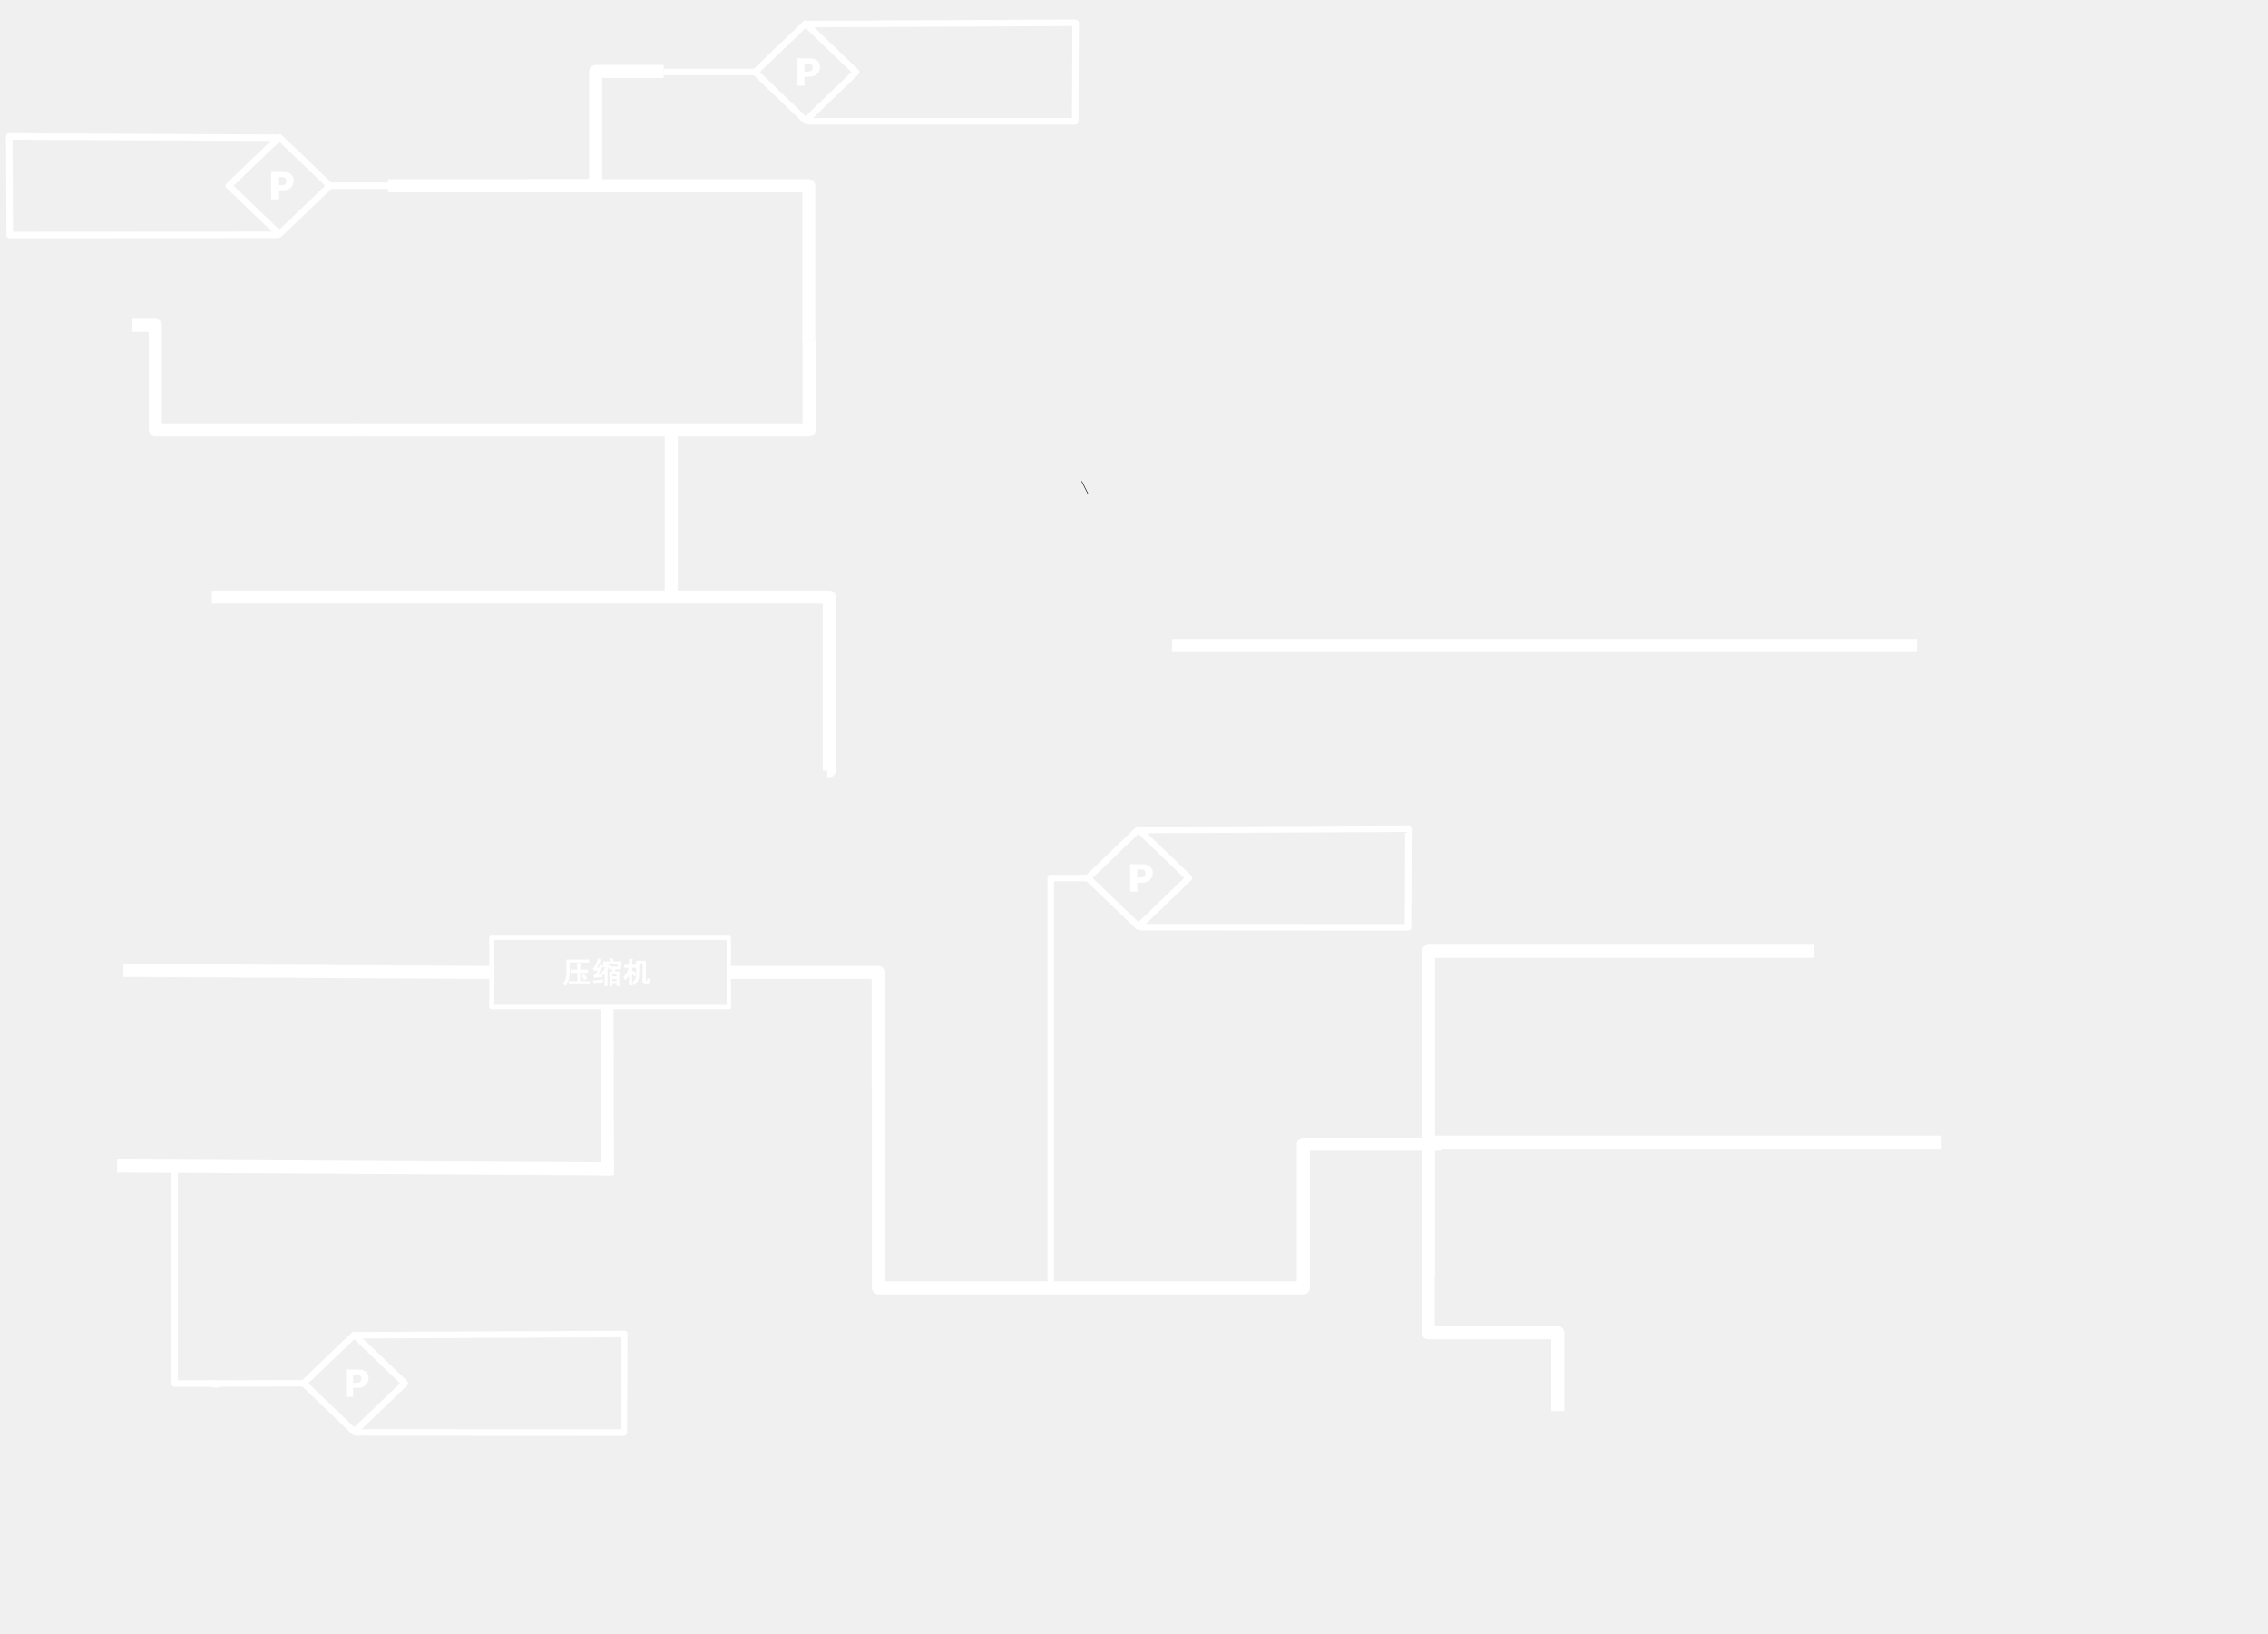
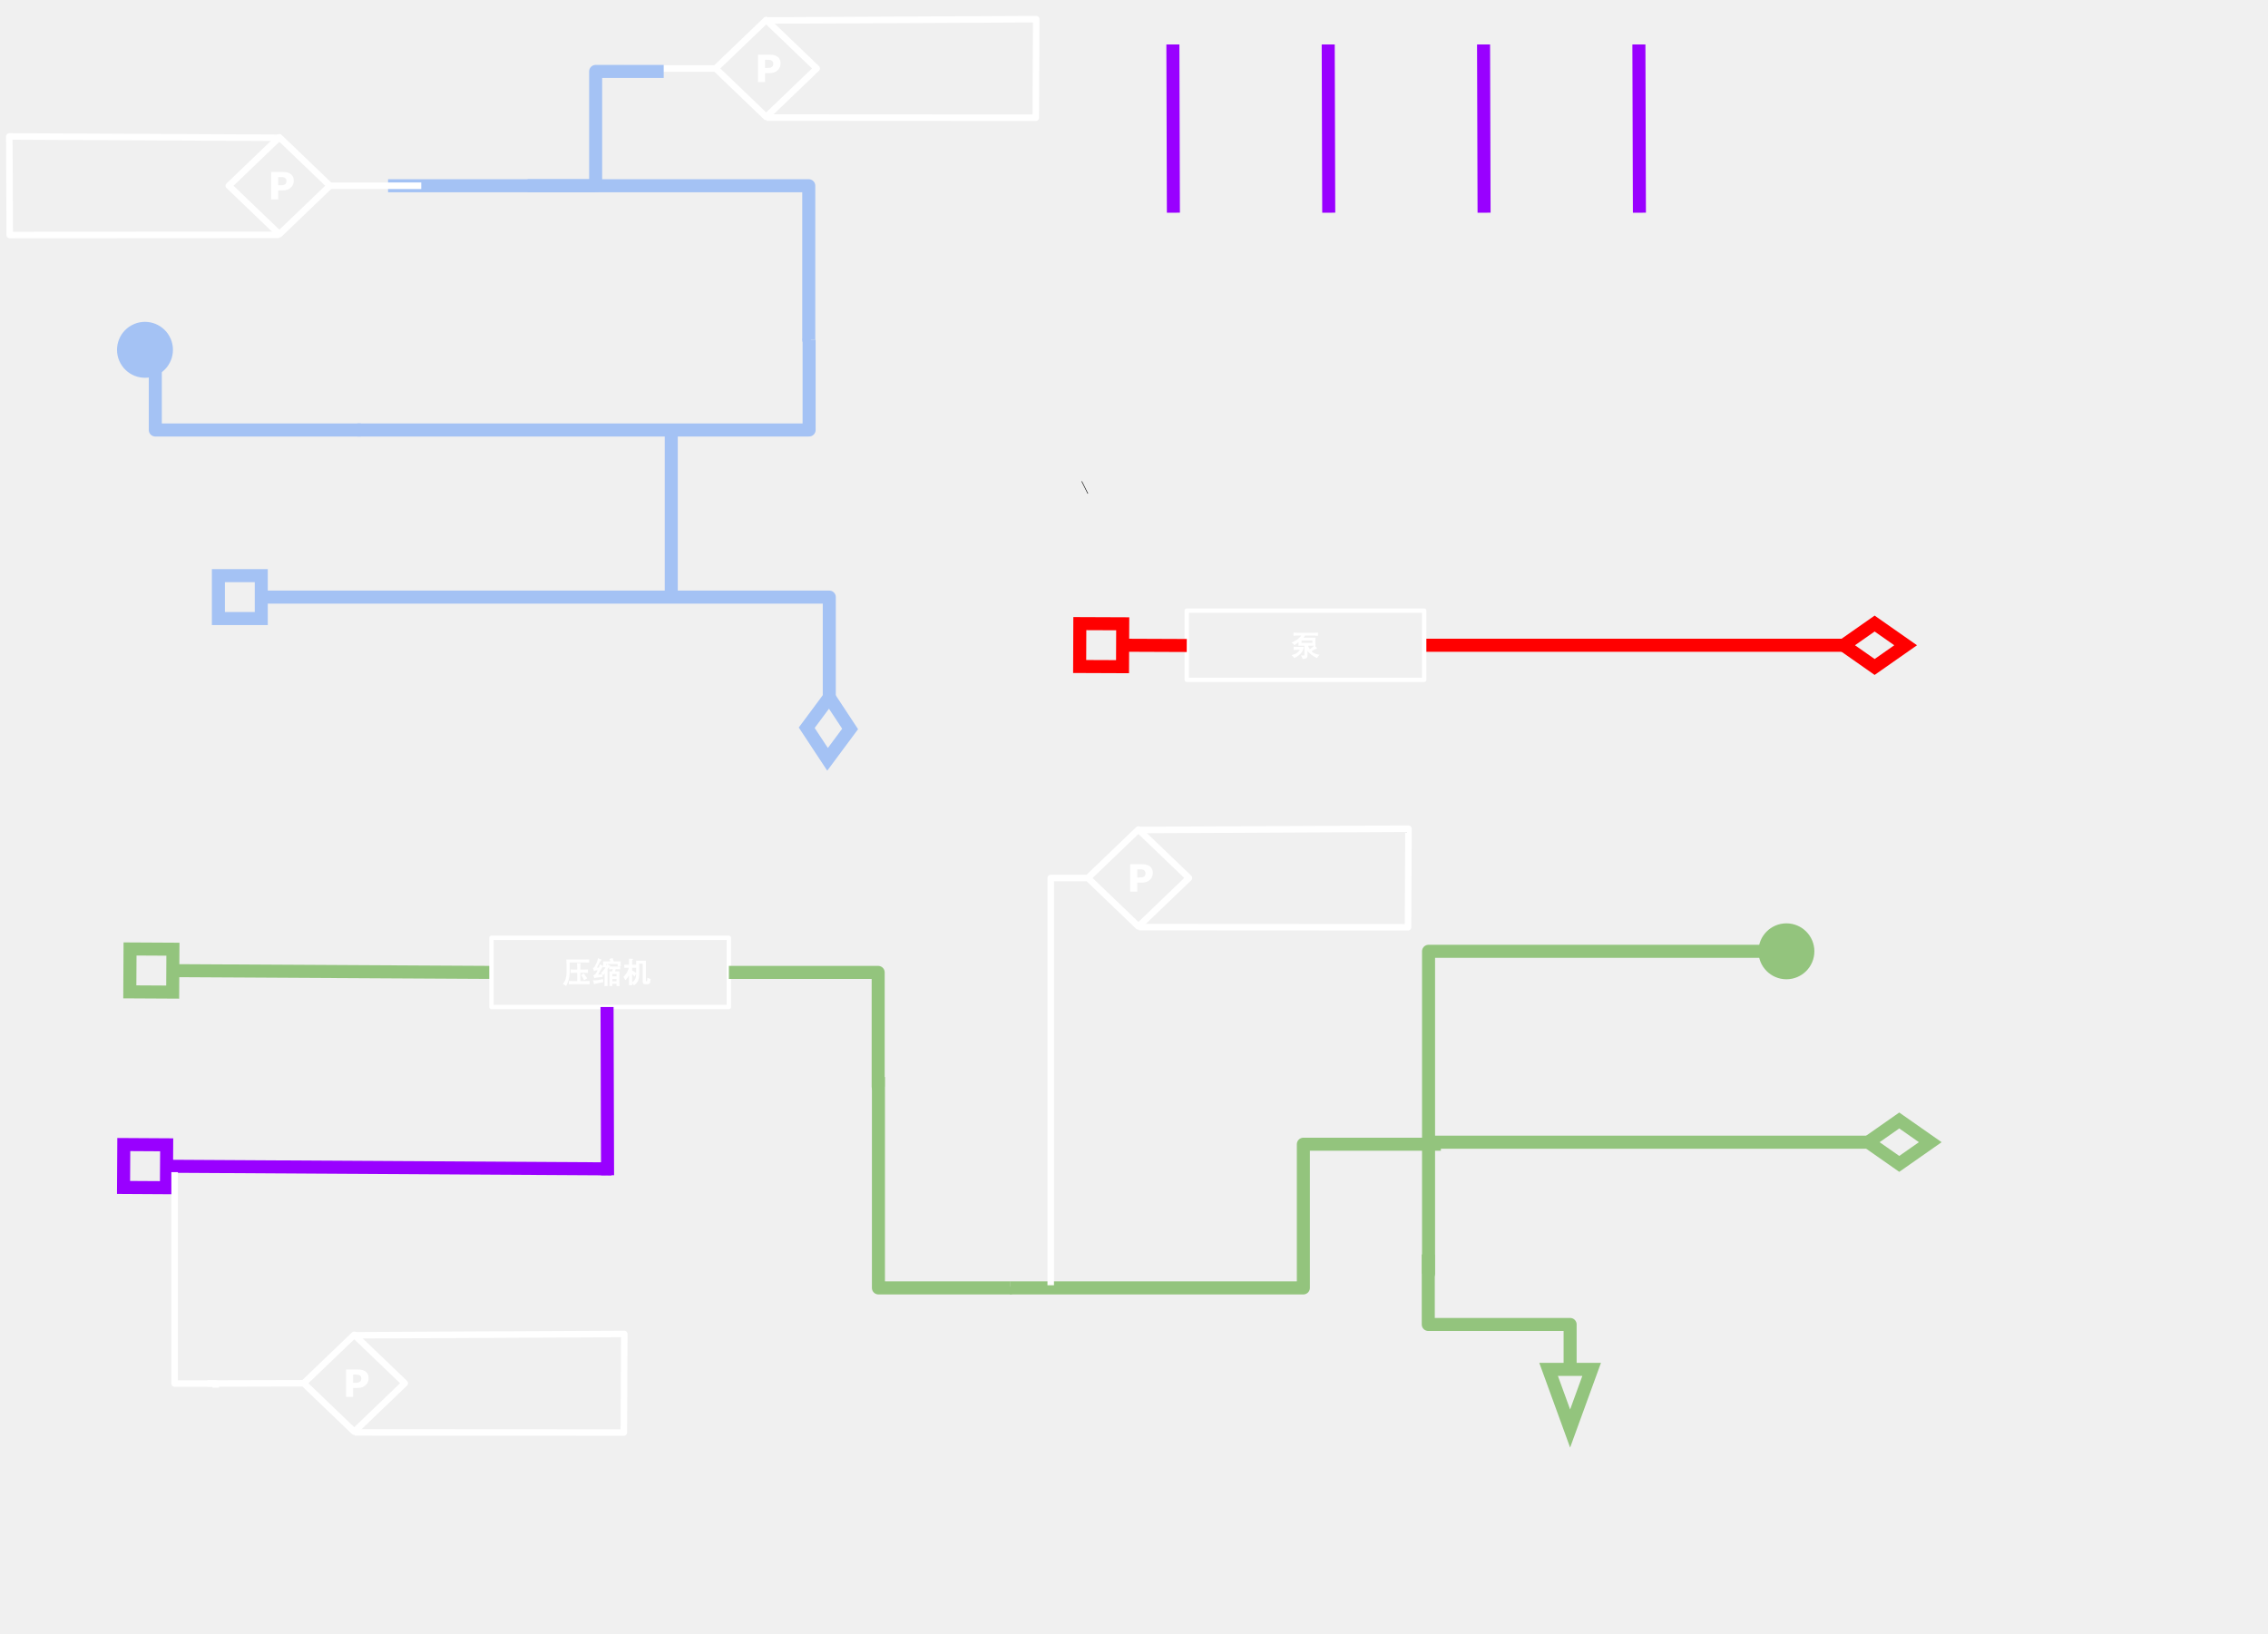
<svg xmlns="http://www.w3.org/2000/svg" version="1.1" viewBox="0.0 0.0 4175.735 3007.722" fill="none" stroke="none" stroke-linecap="square" stroke-miterlimit="10">
  <clipPath id="p.0">
    <path d="m0 0l4175.735 0l0 3007.722l-4175.735 0l0 -3007.722z" clip-rule="nonzero" />
  </clipPath>
  <g clip-path="url(#p.0)">
    <path fill="#000000" fill-opacity="0.0" d="m0 0l4175.735 0l0 3007.722l-4175.735 0z" fill-rule="evenodd" />
    <path fill="#000000" fill-opacity="0.0" d="m381.522 2547.003l177.638 -0.441" fill-rule="evenodd" />
    <path stroke="#ffffff" stroke-width="12.0" stroke-linejoin="round" stroke-linecap="butt" d="m381.522 2547.003l177.638 -0.441" fill-rule="evenodd" />
    <path fill="#000000" fill-opacity="0.0" d="m559.16 2546.562l93.039 -89.213l93.039 89.213l-93.039 89.213z" fill-rule="evenodd" />
    <path stroke="#ffffff" stroke-width="12.0" stroke-linejoin="round" stroke-linecap="butt" d="m559.16 2546.562l93.039 -89.213l93.039 89.213l-93.039 89.213z" fill-rule="evenodd" />
    <path fill="#ffffff" d="m678.711 2537.123q0 3.391 -1.188 6.625q-1.172 3.234 -3.375 5.438q-3.016 2.969 -6.719 4.5q-3.703 1.516 -9.234 1.516l-8.078 0l0 16.422l-13.0 0l0 -50.406l21.391 0q4.812 0 8.109 0.828q3.297 0.828 5.828 2.484q3.047 2.0 4.656 5.125q1.609 3.109 1.609 7.469zm-13.438 0.312q0 -2.141 -1.156 -3.672q-1.141 -1.547 -2.672 -2.156q-2.031 -0.812 -3.969 -0.891q-1.922 -0.094 -5.125 -0.094l-2.234 0l0 15.109l3.719 0q3.312 0 5.453 -0.406q2.156 -0.406 3.625 -1.625q1.25 -1.094 1.797 -2.594q0.562 -1.516 0.562 -3.672z" fill-rule="nonzero" />
    <path fill="#000000" fill-opacity="0.0" d="m652.953 2636.996l495.654 0.294l0.806 -181.451l-497.58 2.417" fill-rule="evenodd" />
    <path stroke="#ffffff" stroke-width="12.0" stroke-linejoin="round" stroke-linecap="butt" d="m652.953 2636.996l495.654 0.294l0.806 -181.451l-497.58 2.417" fill-rule="evenodd" />
    <path fill="#000000" fill-opacity="0.0" d="m1991.609 886.068l11.339 22.677" fill-rule="evenodd" />
    <path stroke="#000000" stroke-width="1.0" stroke-linejoin="round" stroke-linecap="butt" d="m1991.609 886.068l11.339 22.677" fill-rule="evenodd" />
    <path fill="#000000" fill-opacity="0.0" d="m390.094 1099.257l1136.749 0l0 319.591l-3.773 0" fill-rule="evenodd" />
-     <path stroke="#ffffff" stroke-width="24.0" stroke-linejoin="round" stroke-linecap="butt" d="m390.094 1099.257l1136.749 0l0 319.591l-3.773 0" fill-rule="evenodd" />
+     <path stroke="#a4c2f4" stroke-width="24.0" stroke-linejoin="round" stroke-linecap="butt" d="m481.055 1099.257l1045.789 0l0 184.565" fill-rule="evenodd" />
+     <path stroke="#a4c2f4" stroke-width="24.0" stroke-linecap="butt" d="m481.054 1138.737l-78.96 0l0 -78.96l78.96 0l0 78.96z" fill-rule="nonzero" />
+     <path stroke="#a4c2f4" stroke-width="24.0" stroke-linecap="butt" d="m1526.844 1283.822l-41.546 55.94l38.357 58.173l41.546 -55.94z" fill-rule="evenodd" />
    <path fill="#000000" fill-opacity="0.0" d="m657.766 791.598l831.915 0l0 -166.268l3.14 0" fill-rule="evenodd" />
-     <path stroke="#ffffff" stroke-width="24.0" stroke-linejoin="round" stroke-linecap="butt" d="m657.766 791.598l831.915 0l0 -166.268l3.14 0" fill-rule="evenodd" />
+     <path stroke="#a4c2f4" stroke-width="24.0" stroke-linejoin="round" stroke-linecap="butt" d="m657.766 791.598l831.915 0l0 -166.268l3.14 0" fill-rule="evenodd" />
    <path fill="#000000" fill-opacity="0.0" d="m242.142 598.9l43.81 0l0 192.724l378.457 0" fill-rule="evenodd" />
-     <path stroke="#ffffff" stroke-width="24.0" stroke-linejoin="round" stroke-linecap="butt" d="m242.142 598.9l43.81 0l0 192.724l378.457 0" fill-rule="evenodd" />
+     <path stroke="#a4c2f4" stroke-width="24.0" stroke-linejoin="round" stroke-linecap="butt" d="m285.952 678.615l0 113.01l378.457 0" fill-rule="evenodd" />
+     <path fill="#a4c2f4" stroke="#a4c2f4" stroke-width="24.0" stroke-linecap="butt" d="m247.921 609.417c19.108 -10.502 43.112 -3.525 53.614 15.584c10.502 19.108 3.525 43.112 -15.584 53.614c-19.108 10.502 -43.112 3.525 -53.614 -15.584c-10.502 -19.109 -3.525 -43.112 15.584 -53.614z" fill-rule="nonzero" />
    <path fill="#000000" fill-opacity="0.0" d="m714.459 341.958l774.603 0l0 283.37l3.76 0" fill-rule="evenodd" />
-     <path stroke="#ffffff" stroke-width="24.0" stroke-linejoin="round" stroke-linecap="butt" d="m714.459 341.958l774.603 0l0 283.37l3.76 0" fill-rule="evenodd" />
+     <path stroke="#a4c2f4" stroke-width="24.0" stroke-linejoin="round" stroke-linecap="butt" d="m714.459 341.958l774.603 0l0 283.37l3.76 0" fill-rule="evenodd" />
    <path fill="#000000" fill-opacity="0.0" d="m1235.9 791.606l0 313.606" fill-rule="evenodd" />
-     <path stroke="#ffffff" stroke-width="24.0" stroke-linejoin="round" stroke-linecap="butt" d="m1235.9 791.606l0 313.606" fill-rule="evenodd" />
-     <path fill="#000000" fill-opacity="0.0" d="m971.388 341.955l125.307 0l0 -210.457l125.307 0" fill-rule="evenodd" />
-     <path stroke="#ffffff" stroke-width="24.0" stroke-linejoin="round" stroke-linecap="butt" d="m971.388 341.955l125.307 0l0 -210.457l125.307 0" fill-rule="evenodd" />
-     <path fill="#000000" fill-opacity="0.0" d="m2157.863 1188.352l1371.622 0" fill-rule="evenodd" />
-     <path stroke="#ffffff" stroke-width="24.0" stroke-linejoin="round" stroke-linecap="butt" d="m2157.863 1188.352l1371.622 0" fill-rule="evenodd" />
-     <path fill="#000000" fill-opacity="0.0" d="m2868.231 2597.751l0 -144.126l-238.551 0l0 -144.126" fill-rule="evenodd" />
-     <path stroke="#ffffff" stroke-width="24.0" stroke-linejoin="round" stroke-linecap="butt" d="m2868.231 2597.751l0 -144.126l-238.551 0l0 -144.126" fill-rule="evenodd" />
+     <path stroke="#a4c2f4" stroke-width="24.0" stroke-linejoin="round" stroke-linecap="butt" d="m1235.9 791.606l0 313.606" fill-rule="evenodd" />
+     <path fill="#000000" fill-opacity="0.0" d="m2622.144 1187.927l907.339 0" fill-rule="evenodd" />
+     <path stroke="#ff0000" stroke-width="24.0" stroke-linejoin="round" stroke-linecap="butt" d="m2622.144 1187.927l772.26 0" fill-rule="evenodd" />
+     <path stroke="#ff0000" stroke-width="24.0" stroke-linecap="butt" d="m3394.404 1187.927l57.079 39.967l57.079 -39.967l-57.079 -39.967z" fill-rule="evenodd" />
+     <path fill="#000000" fill-opacity="0.0" d="m2890.835 2665.0l0 -226.668l-261.166 0l0 -128.828" fill-rule="evenodd" />
+     <path stroke="#93c47d" stroke-width="24.0" stroke-linejoin="round" stroke-linecap="butt" d="m2890.835 2521.0l0 -82.668l-261.166 0l0 -128.828" fill-rule="evenodd" />
+     <path stroke="#93c47d" stroke-width="24.0" stroke-linecap="butt" d="m2851.193 2521.0l39.642 108.914l39.642 -108.914z" fill-rule="evenodd" />
    <path fill="#000000" fill-opacity="0.0" d="m2626.404 2344.588l3.775 0l0 -241.827l944.635 0" fill-rule="evenodd" />
-     <path stroke="#ffffff" stroke-width="24.0" stroke-linejoin="round" stroke-linecap="butt" d="m2626.404 2344.588l3.775 0l0 -241.827l944.635 0" fill-rule="evenodd" />
+     <path stroke="#93c47d" stroke-width="24.0" stroke-linejoin="round" stroke-linecap="butt" d="m2626.404 2344.588l3.774 0l0 -241.827l809.556 0" fill-rule="evenodd" />
+     <path stroke="#93c47d" stroke-width="24.0" stroke-linecap="butt" d="m3439.735 2102.761l57.079 39.967l57.079 -39.967l-57.079 -39.967z" fill-rule="evenodd" />
    <path fill="#000000" fill-opacity="0.0" d="m2633.961 2106.538l-3.78 0l0 -355.181l710.363 0" fill-rule="evenodd" />
-     <path stroke="#ffffff" stroke-width="24.0" stroke-linejoin="round" stroke-linecap="butt" d="m2633.961 2106.538l-3.78 0l0 -355.181l710.363 0" fill-rule="evenodd" />
+     <path stroke="#93c47d" stroke-width="24.0" stroke-linejoin="round" stroke-linecap="butt" d="m2633.961 2106.538l-3.78 0l0 -355.181l619.403 0" fill-rule="evenodd" />
+     <path fill="#93c47d" stroke="#93c47d" stroke-width="24.0" stroke-linecap="butt" d="m3328.543 1751.357c0 21.804 -17.676 39.48 -39.48 39.48c-21.804 0 -39.48 -17.676 -39.48 -39.48c0 -21.804 17.676 -39.48 39.48 -39.48c21.804 0 39.48 17.676 39.48 39.48z" fill-rule="nonzero" />
    <path fill="#000000" fill-opacity="0.0" d="m2652.853 2106.538l-253.162 0l0 264.504l-540.35 0" fill-rule="evenodd" />
-     <path stroke="#ffffff" stroke-width="24.0" stroke-linejoin="round" stroke-linecap="butt" d="m2652.853 2106.538l-253.162 0l0 264.504l-540.35 0" fill-rule="evenodd" />
+     <path stroke="#93c47d" stroke-width="24.0" stroke-linejoin="round" stroke-linecap="butt" d="m2652.853 2106.538l-253.162 0l0 264.504l-540.35 0" fill-rule="evenodd" />
    <path fill="#000000" fill-opacity="0.0" d="m904.811 1790.207l-677.606 -3.748" fill-rule="evenodd" />
-     <path stroke="#ffffff" stroke-width="24.0" stroke-linejoin="round" stroke-linecap="butt" d="m904.811 1790.207l-677.606 -3.748" fill-rule="evenodd" />
+     <path stroke="#93c47d" stroke-width="24.0" stroke-linejoin="round" stroke-linecap="butt" d="m904.811 1790.207l-586.648 -3.245" fill-rule="evenodd" />
+     <path stroke="#93c47d" stroke-width="24.0" stroke-linecap="butt" d="m317.945 1826.442l-78.959 -0.437l0.437 -78.959l78.959 0.437l-0.437 78.959z" fill-rule="nonzero" />
    <path fill="#000000" fill-opacity="0.0" d="m1125.953 2151.905l-910.268 -5.386" fill-rule="evenodd" />
-     <path stroke="#ffffff" stroke-width="24.0" stroke-linejoin="round" stroke-linecap="butt" d="m1125.953 2151.905l-910.268 -5.386" fill-rule="evenodd" />
+     <path stroke="#9900ff" stroke-width="24.0" stroke-linejoin="round" stroke-linecap="butt" d="m1125.953 2151.905l-819.309 -4.848" fill-rule="evenodd" />
+     <path stroke="#9900ff" stroke-width="24.0" stroke-linecap="butt" d="m306.41 2186.537l-78.959 -0.467l0.467 -78.959l78.959 0.467l-0.467 78.958z" fill-rule="nonzero" />
    <path fill="#000000" fill-opacity="0.0" d="m397.063 2554.612l0 -7.558l-75.559 0l0 -389.198" fill-rule="evenodd" />
    <path stroke="#ffffff" stroke-width="12.0" stroke-linejoin="round" stroke-linecap="butt" d="m397.063 2554.612l0 -7.558l-75.559 0l0 -389.198" fill-rule="evenodd" />
-     <path fill="#000000" fill-opacity="0.0" d="m1222.003 132.682l168.189 0" fill-rule="evenodd" />
-     <path stroke="#ffffff" stroke-width="12.0" stroke-linejoin="round" stroke-linecap="butt" d="m1222.003 132.682l168.189 0" fill-rule="evenodd" />
-     <path fill="#000000" fill-opacity="0.0" d="m1390.192 132.682l93.039 -89.213l93.039 89.213l-93.039 89.213z" fill-rule="evenodd" />
-     <path stroke="#ffffff" stroke-width="12.0" stroke-linejoin="round" stroke-linecap="butt" d="m1390.192 132.682l93.039 -89.213l93.039 89.213l-93.039 89.213z" fill-rule="evenodd" />
-     <path fill="#ffffff" d="m1509.743 123.242q0 3.391 -1.188 6.625q-1.172 3.234 -3.375 5.438q-3.016 2.969 -6.719 4.5q-3.703 1.516 -9.234 1.516l-8.078 0l0 16.422l-13.0 0l0 -50.406l21.391 0q4.812 0 8.109 0.828q3.297 0.828 5.828 2.484q3.047 2.0 4.656 5.125q1.609 3.109 1.609 7.469zm-13.438 0.312q0 -2.141 -1.156 -3.672q-1.141 -1.547 -2.672 -2.156q-2.031 -0.812 -3.969 -0.891q-1.922 -0.094 -5.125 -0.094l-2.234 0l0 15.109l3.719 0q3.312 0 5.453 -0.406q2.156 -0.406 3.625 -1.625q1.25 -1.094 1.797 -2.594q0.562 -1.516 0.562 -3.672z" fill-rule="nonzero" />
-     <path fill="#000000" fill-opacity="0.0" d="m1483.984 223.115l495.654 0.294l0.806 -181.451l-497.58 2.417" fill-rule="evenodd" />
-     <path stroke="#ffffff" stroke-width="12.0" stroke-linejoin="round" stroke-linecap="butt" d="m1483.984 223.115l495.654 0.294l0.806 -181.451l-497.58 2.417" fill-rule="evenodd" />
+     <path fill="#000000" fill-opacity="0.0" d="m1149.412 126.014l168.189 0" fill-rule="evenodd" />
+     <path stroke="#ffffff" stroke-width="12.0" stroke-linejoin="round" stroke-linecap="butt" d="m1149.412 126.014l168.189 0" fill-rule="evenodd" />
+     <path fill="#000000" fill-opacity="0.0" d="m1317.601 126.014l93.039 -89.213l93.039 89.213l-93.039 89.213z" fill-rule="evenodd" />
+     <path stroke="#ffffff" stroke-width="12.0" stroke-linejoin="round" stroke-linecap="butt" d="m1317.601 126.014l93.039 -89.213l93.039 89.213l-93.039 89.213z" fill-rule="evenodd" />
+     <path fill="#ffffff" d="m1437.152 116.574q0 3.391 -1.188 6.625q-1.172 3.234 -3.375 5.438q-3.016 2.969 -6.719 4.5q-3.703 1.516 -9.234 1.516l-8.078 0l0 16.422l-13.0 0l0 -50.406l21.391 0q4.812 0 8.109 0.828q3.297 0.828 5.828 2.484q3.047 2.0 4.656 5.125q1.609 3.109 1.609 7.469zm-13.438 0.312q0 -2.141 -1.156 -3.672q-1.141 -1.547 -2.672 -2.156q-2.031 -0.812 -3.969 -0.891q-1.922 -0.094 -5.125 -0.094l-2.234 0l0 15.109l3.719 0q3.312 0 5.453 -0.406q2.156 -0.406 3.625 -1.625q1.25 -1.094 1.797 -2.594q0.562 -1.516 0.562 -3.672z" fill-rule="nonzero" />
+     <path fill="#000000" fill-opacity="0.0" d="m1411.394 216.448l495.654 0.294l0.806 -181.451l-497.58 2.417" fill-rule="evenodd" />
+     <path stroke="#ffffff" stroke-width="12.0" stroke-linejoin="round" stroke-linecap="butt" d="m1411.394 216.448l495.654 0.294l0.806 -181.451l-497.58 2.417" fill-rule="evenodd" />
    <path fill="#000000" fill-opacity="0.0" d="m775.588 341.954l-168.189 0" fill-rule="evenodd" />
    <path stroke="#ffffff" stroke-width="12.0" stroke-linejoin="round" stroke-linecap="butt" d="m775.588 341.954l-168.189 0" fill-rule="evenodd" />
    <path fill="#000000" fill-opacity="0.0" d="m607.399 341.954l-93.039 -89.213l-93.039 89.213l93.039 89.213z" fill-rule="evenodd" />
    <path stroke="#ffffff" stroke-width="12.0" stroke-linejoin="round" stroke-linecap="butt" d="m607.399 341.954l-93.039 -89.213l-93.039 89.213l93.039 89.213z" fill-rule="evenodd" />
    <path fill="#ffffff" d="m540.871 332.514q0 3.391 -1.188 6.625q-1.172 3.234 -3.375 5.438q-3.016 2.969 -6.719 4.5q-3.703 1.516 -9.234 1.516l-8.078 0l0 16.422l-13.0 0l0 -50.406l21.391 0q4.812 0 8.109 0.828q3.297 0.828 5.828 2.484q3.047 2.0 4.656 5.125q1.609 3.109 1.609 7.469zm-13.438 0.312q0 -2.141 -1.156 -3.672q-1.141 -1.547 -2.672 -2.156q-2.031 -0.812 -3.969 -0.891q-1.922 -0.094 -5.125 -0.094l-2.234 0l0 15.109l3.719 0q3.312 0 5.453 -0.406q2.156 -0.406 3.625 -1.625q1.25 -1.094 1.797 -2.594q0.562 -1.516 0.562 -3.672z" fill-rule="nonzero" />
    <path fill="#000000" fill-opacity="0.0" d="m513.606 432.387l-495.654 0.294l-0.806 -181.451l497.58 2.417" fill-rule="evenodd" />
    <path stroke="#ffffff" stroke-width="12.0" stroke-linejoin="round" stroke-linecap="butt" d="m513.606 432.387l-495.654 0.294l-0.806 -181.451l497.58 2.417" fill-rule="evenodd" />
    <path fill="#000000" fill-opacity="0.0" d="m2002.947 1616.363l93.039 -89.213l93.04 89.213l-93.04 89.213z" fill-rule="evenodd" />
    <path stroke="#ffffff" stroke-width="12.0" stroke-linejoin="round" stroke-linecap="butt" d="m2002.947 1616.363l93.039 -89.213l93.04 89.213l-93.04 89.213z" fill-rule="evenodd" />
    <path fill="#ffffff" d="m2122.499 1606.924q0 3.391 -1.188 6.625q-1.172 3.234 -3.375 5.438q-3.016 2.969 -6.719 4.5q-3.703 1.516 -9.234 1.516l-8.078 0l0 16.422l-13.0 0l0 -50.406l21.391 0q4.812 0 8.109 0.828q3.297 0.828 5.828 2.484q3.047 2.0 4.656 5.125q1.609 3.109 1.609 7.469zm-13.438 0.312q0 -2.141 -1.156 -3.672q-1.141 -1.547 -2.672 -2.156q-2.031 -0.812 -3.969 -0.891q-1.922 -0.094 -5.125 -0.094l-2.234 0l0 15.109l3.719 0q3.312 0 5.453 -0.406q2.156 -0.406 3.625 -1.625q1.25 -1.094 1.797 -2.594q0.562 -1.516 0.562 -3.672z" fill-rule="nonzero" />
    <path fill="#000000" fill-opacity="0.0" d="m2096.74 1706.797l495.654 0.294l0.806 -181.451l-497.58 2.417" fill-rule="evenodd" />
    <path stroke="#ffffff" stroke-width="12.0" stroke-linejoin="round" stroke-linecap="butt" d="m2096.74 1706.797l495.654 0.294l0.806 -181.451l-497.58 2.417" fill-rule="evenodd" />
    <path fill="#000000" fill-opacity="0.0" d="m2002.947 1616.363l-68.409 0l0 749.827" fill-rule="evenodd" />
    <path stroke="#ffffff" stroke-width="12.0" stroke-linejoin="round" stroke-linecap="butt" d="m2002.947 1616.363l-68.409 0l0 749.827" fill-rule="evenodd" />
    <path fill="#000000" fill-opacity="0.0" d="m904.811 1726.507l437.134 0l0 127.401l-437.134 0z" fill-rule="evenodd" />
    <path stroke="#ffffff" stroke-width="8.0" stroke-linejoin="round" stroke-linecap="butt" d="m904.811 1726.507l437.134 0l0 127.401l-437.134 0z" fill-rule="evenodd" />
    <path fill="#000000" fill-opacity="0.0" d="m928.055 1726.499l379.244 0l0 127.402l-379.244 0z" fill-rule="evenodd" />
    <path fill="#ffffff" d="m1062.701 1785.04l0 -5.422q0 -3.281 -0.297 -6.453l6.766 0q-0.656 2.609 -0.656 6.656l0 5.219l6.672 0q4.328 0 7.297 -0.312l0 6.438q-2.969 -0.312 -7.297 -0.312l-6.672 0l0 15.438l8.344 0q5.172 0 8.75 -0.281l0 6.156q-3.578 -0.266 -8.547 -0.266l-21.234 0q-5.391 0 -8.547 0.281l0 -6.172q3.984 0.281 8.547 0.281l6.875 0l0 -15.438l-3.969 0q-5.359 0 -8.109 0.328l0 -6.422q4.188 0.281 8.109 0.281l3.969 0zm14.156 -18.547q4.547 0 7.906 -0.266l0 5.984q-2.953 -0.312 -7.906 -0.312l-27.922 0l0 17.719q0 7.188 -1.594 13.125q-1.578 5.922 -5.047 12.641q-2.359 -2.359 -5.859 -3.719q4.031 -5.938 5.25 -10.516q1.219 -4.578 1.438 -10.297l0 -15.594q-0.219 -4.344 -0.469 -8.766l34.203 0zm-2.172 25.453q3.906 5.109 6.469 9.234q-3.047 1.641 -5.688 3.406q-2.453 -5.172 -5.438 -9.422q2.594 -1.453 4.656 -3.219zm61.109 -12.531q2.266 0 6.047 -0.266l0 5.312q-3.781 -0.266 -8.312 -0.266l-1.047 4.172l8.156 0q-0.266 4.797 -0.266 8.125l0 10.625q0 2.891 0.266 8.109l-5.453 0l0 -3.953l-7.719 0l0 3.953l-5.453 0q0.25 -5.0 0.25 -8.109l0 -10.625q0 -3.328 -0.25 -8.125l5.078 0q0.625 -1.688 1.062 -4.172q-2.953 0 -6.719 0.266l0 -5.312q3.766 0.266 7.078 0.266l7.281 0zm-28.062 -12.734q-2.703 2.984 -4.969 7.531q-2.266 4.547 -3.859 7.281q1.25 0 3.625 -0.172q0.828 -1.969 1.922 -6.109q2.984 1.797 6.453 3.25q-2.531 3.078 -4.609 6.906q-2.062 3.812 -5.219 8.969q2.984 -0.141 8.703 -0.922q-0.625 2.891 -0.344 5.266q-2.938 0.297 -6.859 0.516q-3.906 0.203 -8.328 1.75q-0.281 -2.891 -2.031 -5.219q3.641 -1.562 5.125 -4.031q1.5 -2.484 3.109 -5.562q-3.625 0.141 -6.797 1.453q-1.109 -3.094 -2.094 -5.375q2.047 -0.594 3.297 -2.625q1.25 -2.031 3.391 -6.641q2.156 -4.609 2.719 -9.016q3.281 1.797 6.766 2.75zm16.25 10.844q-2.938 2.609 -3.641 3.906q-0.703 1.297 -1.828 3.203l0 30.594l-5.672 0q0.266 -4.391 0.266 -7.281l0.125 -16.25q0.141 0.031 -1.812 3.359q-2.312 -2.031 -5.203 -3.312q4.578 -4.328 7.125 -8.406q2.547 -4.078 4.125 -8.547q2.641 1.766 6.516 2.734zm3.984 -13.625q0.922 2.125 1.828 5.938l13.156 0q-0.281 2.953 -0.281 4.578q0 1.609 0.297 4.359l-5.703 0l0 -3.953l-21.25 0l0 6.047l-5.688 0q0.281 -3.578 0.281 -5.828q0 -2.25 -0.312 -5.203l13.281 0q-0.234 -1.422 -1.625 -4.469q2.812 -0.938 6.016 -1.469zm-17.578 38.641q0 3.062 0.281 5.688q-4.938 0.734 -8.969 1.562q-4.016 0.828 -8.094 2.203q-0.281 -3.219 -1.969 -7.172q5.375 0 8.656 -0.406q3.281 -0.406 10.094 -1.875zm24.797 -5.219l0 -4.172l-7.719 0l0 4.172l7.719 0zm0 9.172l0 -4.172l-7.719 0l0 4.172l7.719 0z" fill-rule="nonzero" />
    <path fill="#ffffff" d="m1163.06 1808.665q8.156 -3.75 8.156 -15.297l0 -24.781l17.891 0l0 36.859q0 0.844 0.641 0.844l1.25 0q0.312 0 0.422 -0.734l0.516 -5.438l6.016 2.297l-0.938 5.859q-0.516 3.625 -4.141 3.625l-5.0 0q-4.578 0 -4.578 -4.375l0 -33.328l-6.266 0l0 18.953q0 15.5 -10.016 20.859l-3.953 -5.344zm0.844 5.109l-5.812 0l0 -18.125q-1.391 3.172 -6.609 8.891l-3.594 -6.094q8.578 -8.797 9.656 -16.75l-8.203 0l0 -5.609l8.75 0l0 -11.047l4.828 0q4.75 0.469 0.984 2.562l0 8.484l7.297 0l0 5.609l-7.297 0l0 4.875q3.344 1.484 7.703 4.875l-3.094 6.516q-3.297 -3.594 -4.609 -4.688l0 20.5z" fill-rule="nonzero" />
    <path fill="#000000" fill-opacity="0.0" d="m1118.622 2163.633l-0.945 -309.732" fill-rule="evenodd" />
-     <path stroke="#ffffff" stroke-width="24.0" stroke-linejoin="round" stroke-linecap="butt" d="m1118.622 2163.633l-0.945 -309.732" fill-rule="evenodd" />
+     <path stroke="#9900ff" stroke-width="24.0" stroke-linejoin="round" stroke-linecap="butt" d="m1118.622 2163.633l-0.945 -309.732" fill-rule="evenodd" />
    <path fill="#000000" fill-opacity="0.0" d="m1859.341 2368.748l0 2.293l-242.016 0l0 -388.309" fill-rule="evenodd" />
-     <path stroke="#ffffff" stroke-width="24.0" stroke-linejoin="round" stroke-linecap="butt" d="m1859.341 2368.748l0 2.293l-242.016 0l0 -388.309" fill-rule="evenodd" />
+     <path stroke="#93c47d" stroke-width="24.0" stroke-linejoin="round" stroke-linecap="butt" d="m1859.341 2368.748l0 2.293l-242.016 0l0 -388.309" fill-rule="evenodd" />
    <path fill="#000000" fill-opacity="0.0" d="m1617.315 2000.412l-0.463 0l0 -210.205l-274.907 0" fill-rule="evenodd" />
-     <path stroke="#ffffff" stroke-width="24.0" stroke-linejoin="round" stroke-linecap="butt" d="m1617.315 2000.412l-0.463 0l0 -210.205l-274.907 0" fill-rule="evenodd" />
+     <path stroke="#93c47d" stroke-width="24.0" stroke-linejoin="round" stroke-linecap="butt" d="m1617.315 2000.412l-0.463 0l0 -210.205l-274.907 0" fill-rule="evenodd" />
+     <path fill="#000000" fill-opacity="0.0" d="m2213.955 1124.651l379.244 0l0 127.402l-379.244 0z" fill-rule="evenodd" />
+     <path fill="#ffffff" d="m2417.117 1165.067q4.953 0 9.578 -0.516l0 6.016q-4.625 -0.516 -7.5 -0.516l-16.594 0q-1.453 2.562 -2.641 3.969l22.0 0q-0.266 3.984 -0.266 7.078q0 3.109 0.25 7.703l-13.469 0q0.672 2.0 1.266 3.391q0.594 1.391 1.938 3.031q4.078 -2.484 8.688 -7.344q1.984 3.125 4.766 5.906q-3.312 1.0 -5.672 2.328q-2.344 1.328 -4.844 2.891q1.359 1.641 4.875 3.562q3.516 1.906 10.266 3.031q-3.969 3.047 -4.516 6.016q-6.25 -2.5 -11.703 -6.984q-5.438 -4.484 -6.219 -6.453l0 8.141q-0.234 4.734 -2.406 5.578q-2.172 0.844 -6.609 1.375q-0.5 -3.094 -3.109 -6.672q4.797 0.344 5.656 0.203q0.859 -0.156 0.859 -1.531l0 -16.469l-11.109 0q0.281 -3.984 0.281 -6.484q-1.812 1.328 -7.797 5.406q-1.359 -2.484 -5.0 -4.625q7.344 -3.531 11.609 -6.797q4.281 -3.266 6.0 -6.25l-6.906 0q-2.656 0 -7.281 0.516l0 -6.0q5.859 0.5 10.609 0.5l25.0 0zm-16.203 25.828q-1.344 5.094 -2.969 8.125q-1.625 3.016 -4.844 5.906q-3.203 2.891 -10.094 6.688q-1.328 -2.672 -5.047 -5.469q7.125 -1.844 10.516 -4.547q3.391 -2.703 4.625 -5.297l-4.734 0q-2.469 0 -6.656 0.25l0 -5.906q4.406 0.25 6.875 0.25l12.328 0zm15.375 -7.297l0 -4.375l-20.0 0l0 4.375l20.0 0z" fill-rule="nonzero" />
+     <path fill="#000000" fill-opacity="0.0" d="m2185.01 1124.226l437.134 0l0 127.402l-437.134 0z" fill-rule="evenodd" />
+     <path stroke="#ffffff" stroke-width="8.0" stroke-linejoin="round" stroke-linecap="butt" d="m2185.01 1124.226l437.134 0l0 127.402l-437.134 0z" fill-rule="evenodd" />
+     <path fill="#000000" fill-opacity="0.0" d="m2185.01 1188.352l-209.039 -0.85" fill-rule="evenodd" />
+     <path stroke="#ff0000" stroke-width="24.0" stroke-linejoin="round" stroke-linecap="butt" d="m2185.01 1188.352l-118.08 -0.48" fill-rule="evenodd" />
+     <path stroke="#ff0000" stroke-width="24.0" stroke-linecap="butt" d="m2066.77 1227.351l-78.959 -0.321l0.321 -78.959l78.959 0.321l-0.321 78.959z" fill-rule="nonzero" />
+     <path fill="#000000" fill-opacity="0.0" d="m2160.402 391.593l-0.945 -309.732" fill-rule="evenodd" />
+     <path stroke="#9900ff" stroke-width="24.0" stroke-linejoin="round" stroke-linecap="butt" d="m2160.402 391.593l-0.945 -309.732" fill-rule="evenodd" />
+     <path fill="#000000" fill-opacity="0.0" d="m971.388 341.955l125.307 0l0 -210.457l125.307 0" fill-rule="evenodd" />
+     <path stroke="#a4c2f4" stroke-width="24.0" stroke-linejoin="round" stroke-linecap="butt" d="m971.388 341.955l125.307 0l0 -210.457l125.307 0" fill-rule="evenodd" />
+     <path fill="#000000" fill-opacity="0.0" d="m2446.402 391.593l-0.945 -309.732" fill-rule="evenodd" />
+     <path stroke="#9900ff" stroke-width="24.0" stroke-linejoin="round" stroke-linecap="butt" d="m2446.402 391.593l-0.945 -309.732" fill-rule="evenodd" />
+     <path fill="#000000" fill-opacity="0.0" d="m2732.402 391.593l-0.945 -309.732" fill-rule="evenodd" />
+     <path stroke="#9900ff" stroke-width="24.0" stroke-linejoin="round" stroke-linecap="butt" d="m2732.402 391.593l-0.945 -309.732" fill-rule="evenodd" />
+     <path fill="#000000" fill-opacity="0.0" d="m3018.402 391.593l-0.945 -309.732" fill-rule="evenodd" />
+     <path stroke="#9900ff" stroke-width="24.0" stroke-linejoin="round" stroke-linecap="butt" d="m3018.402 391.593l-0.945 -309.732" fill-rule="evenodd" />
  </g>
</svg>
